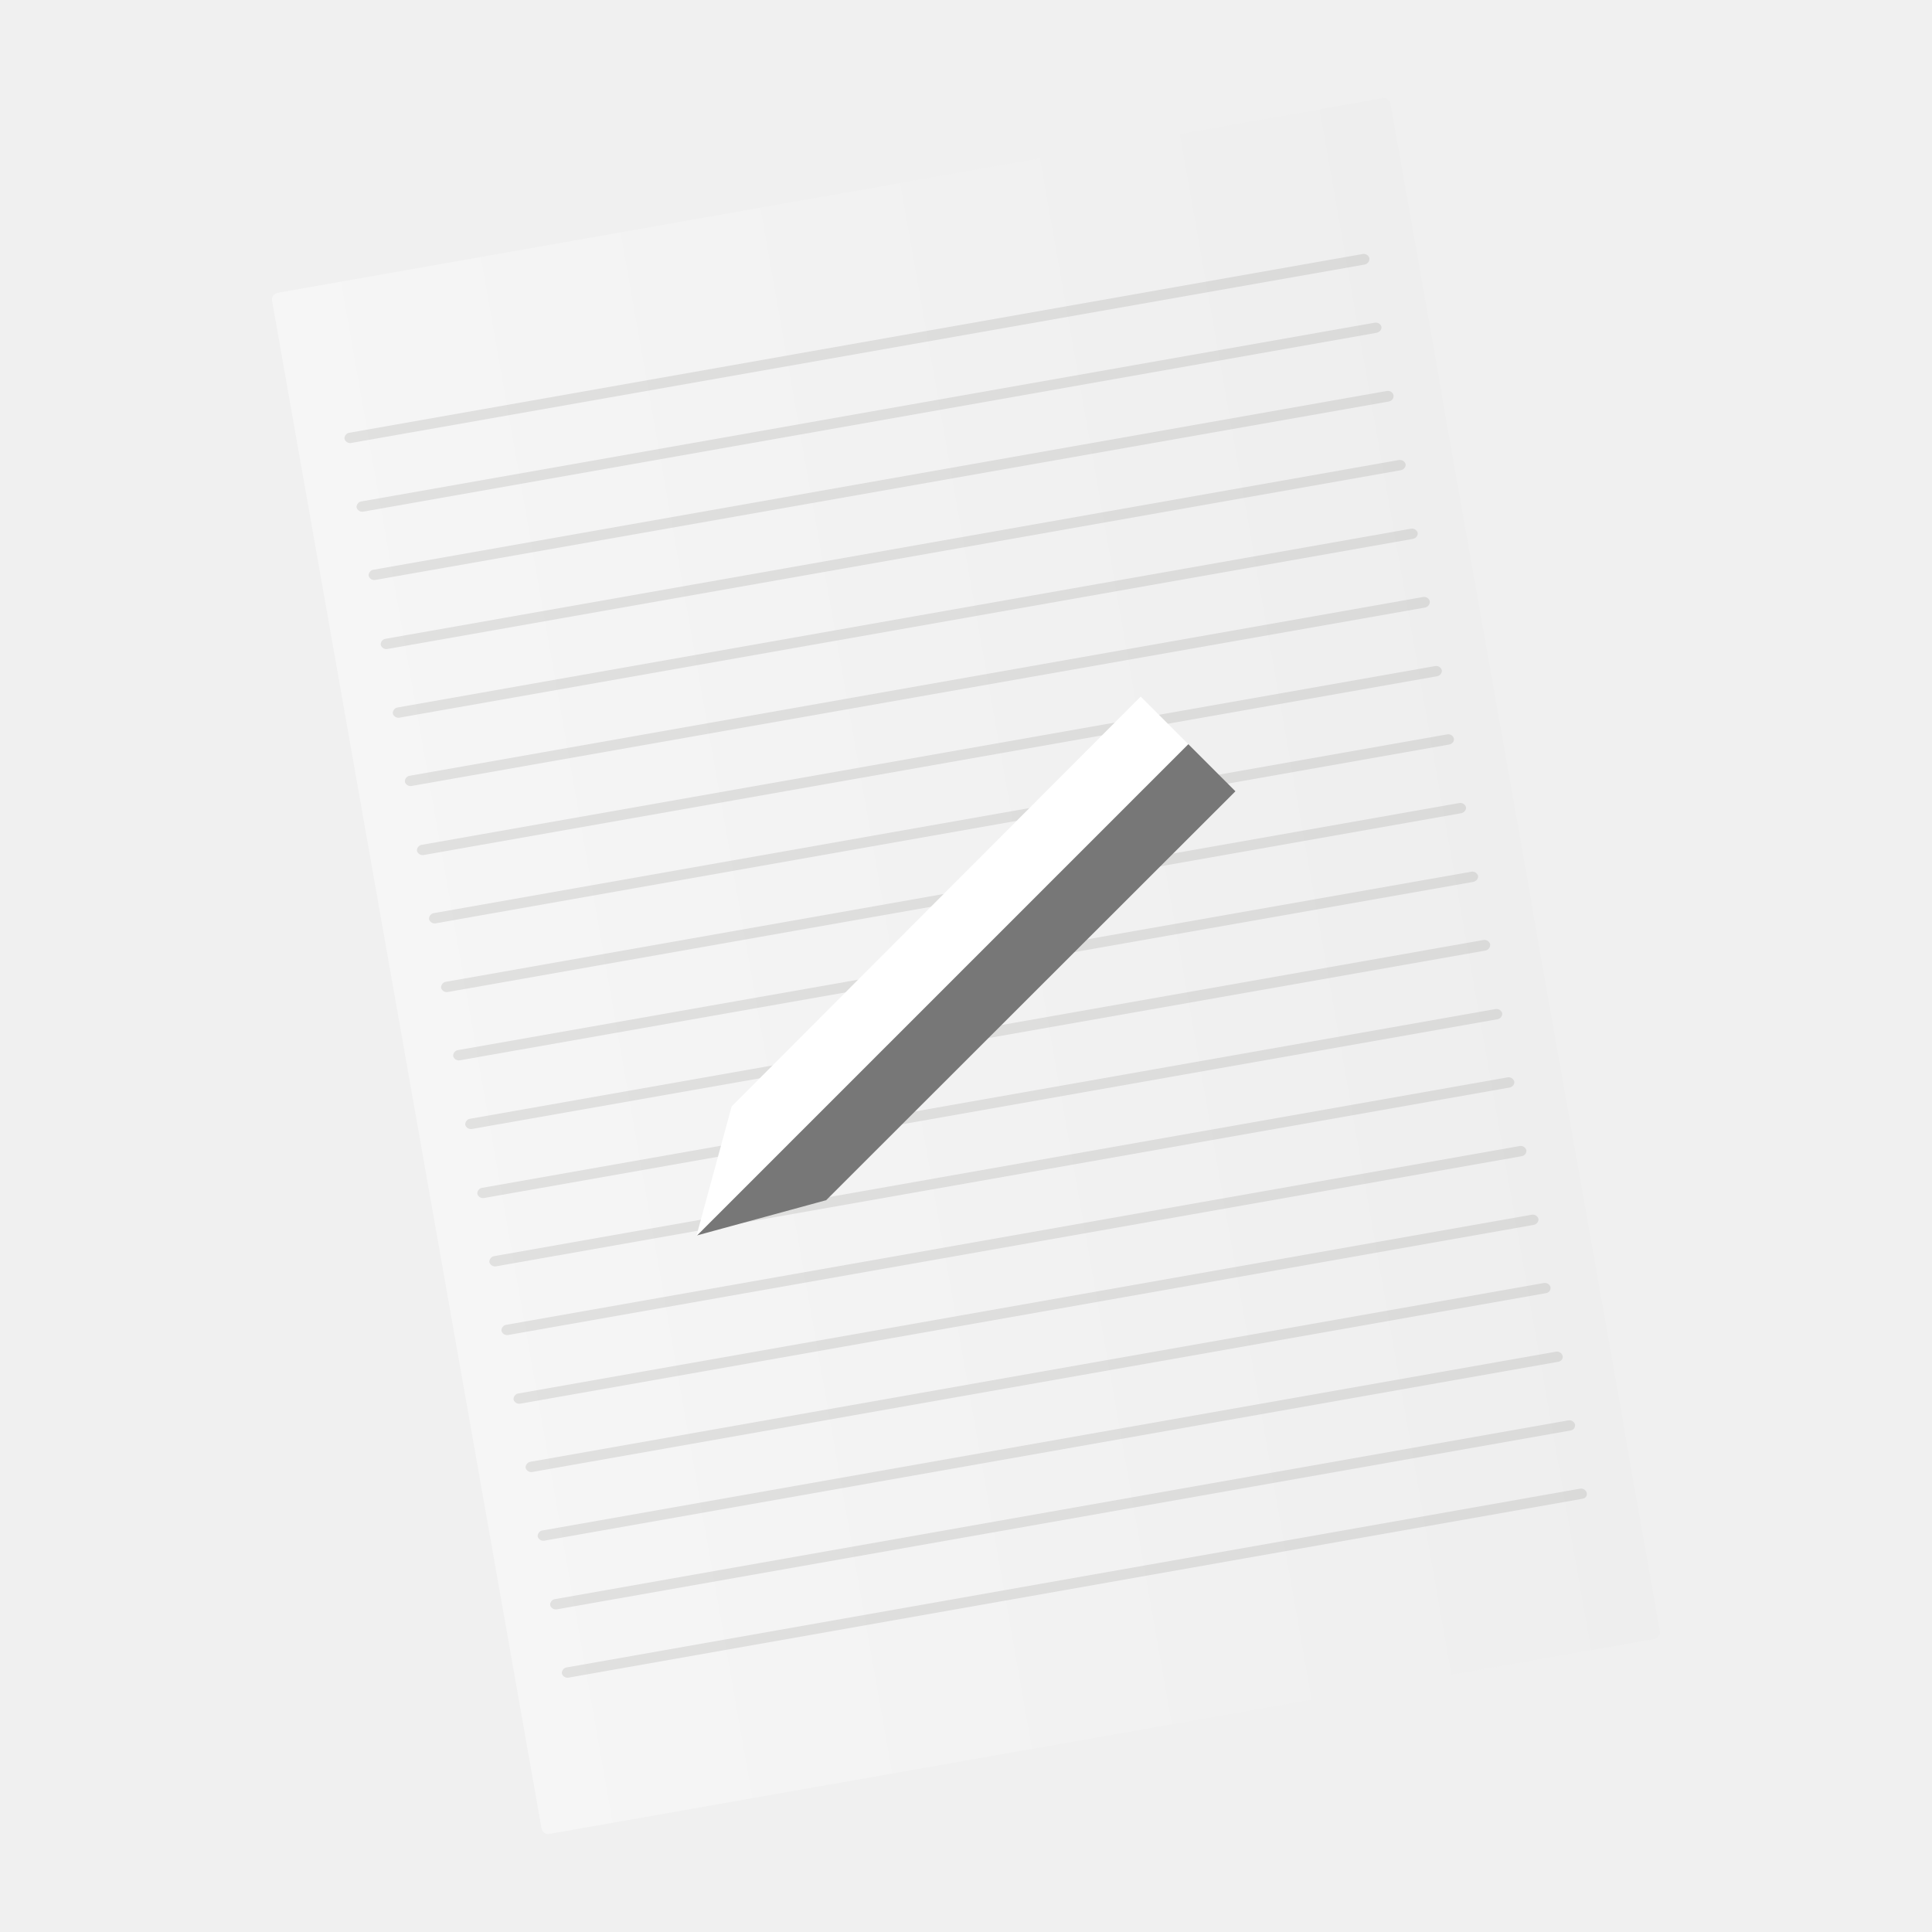
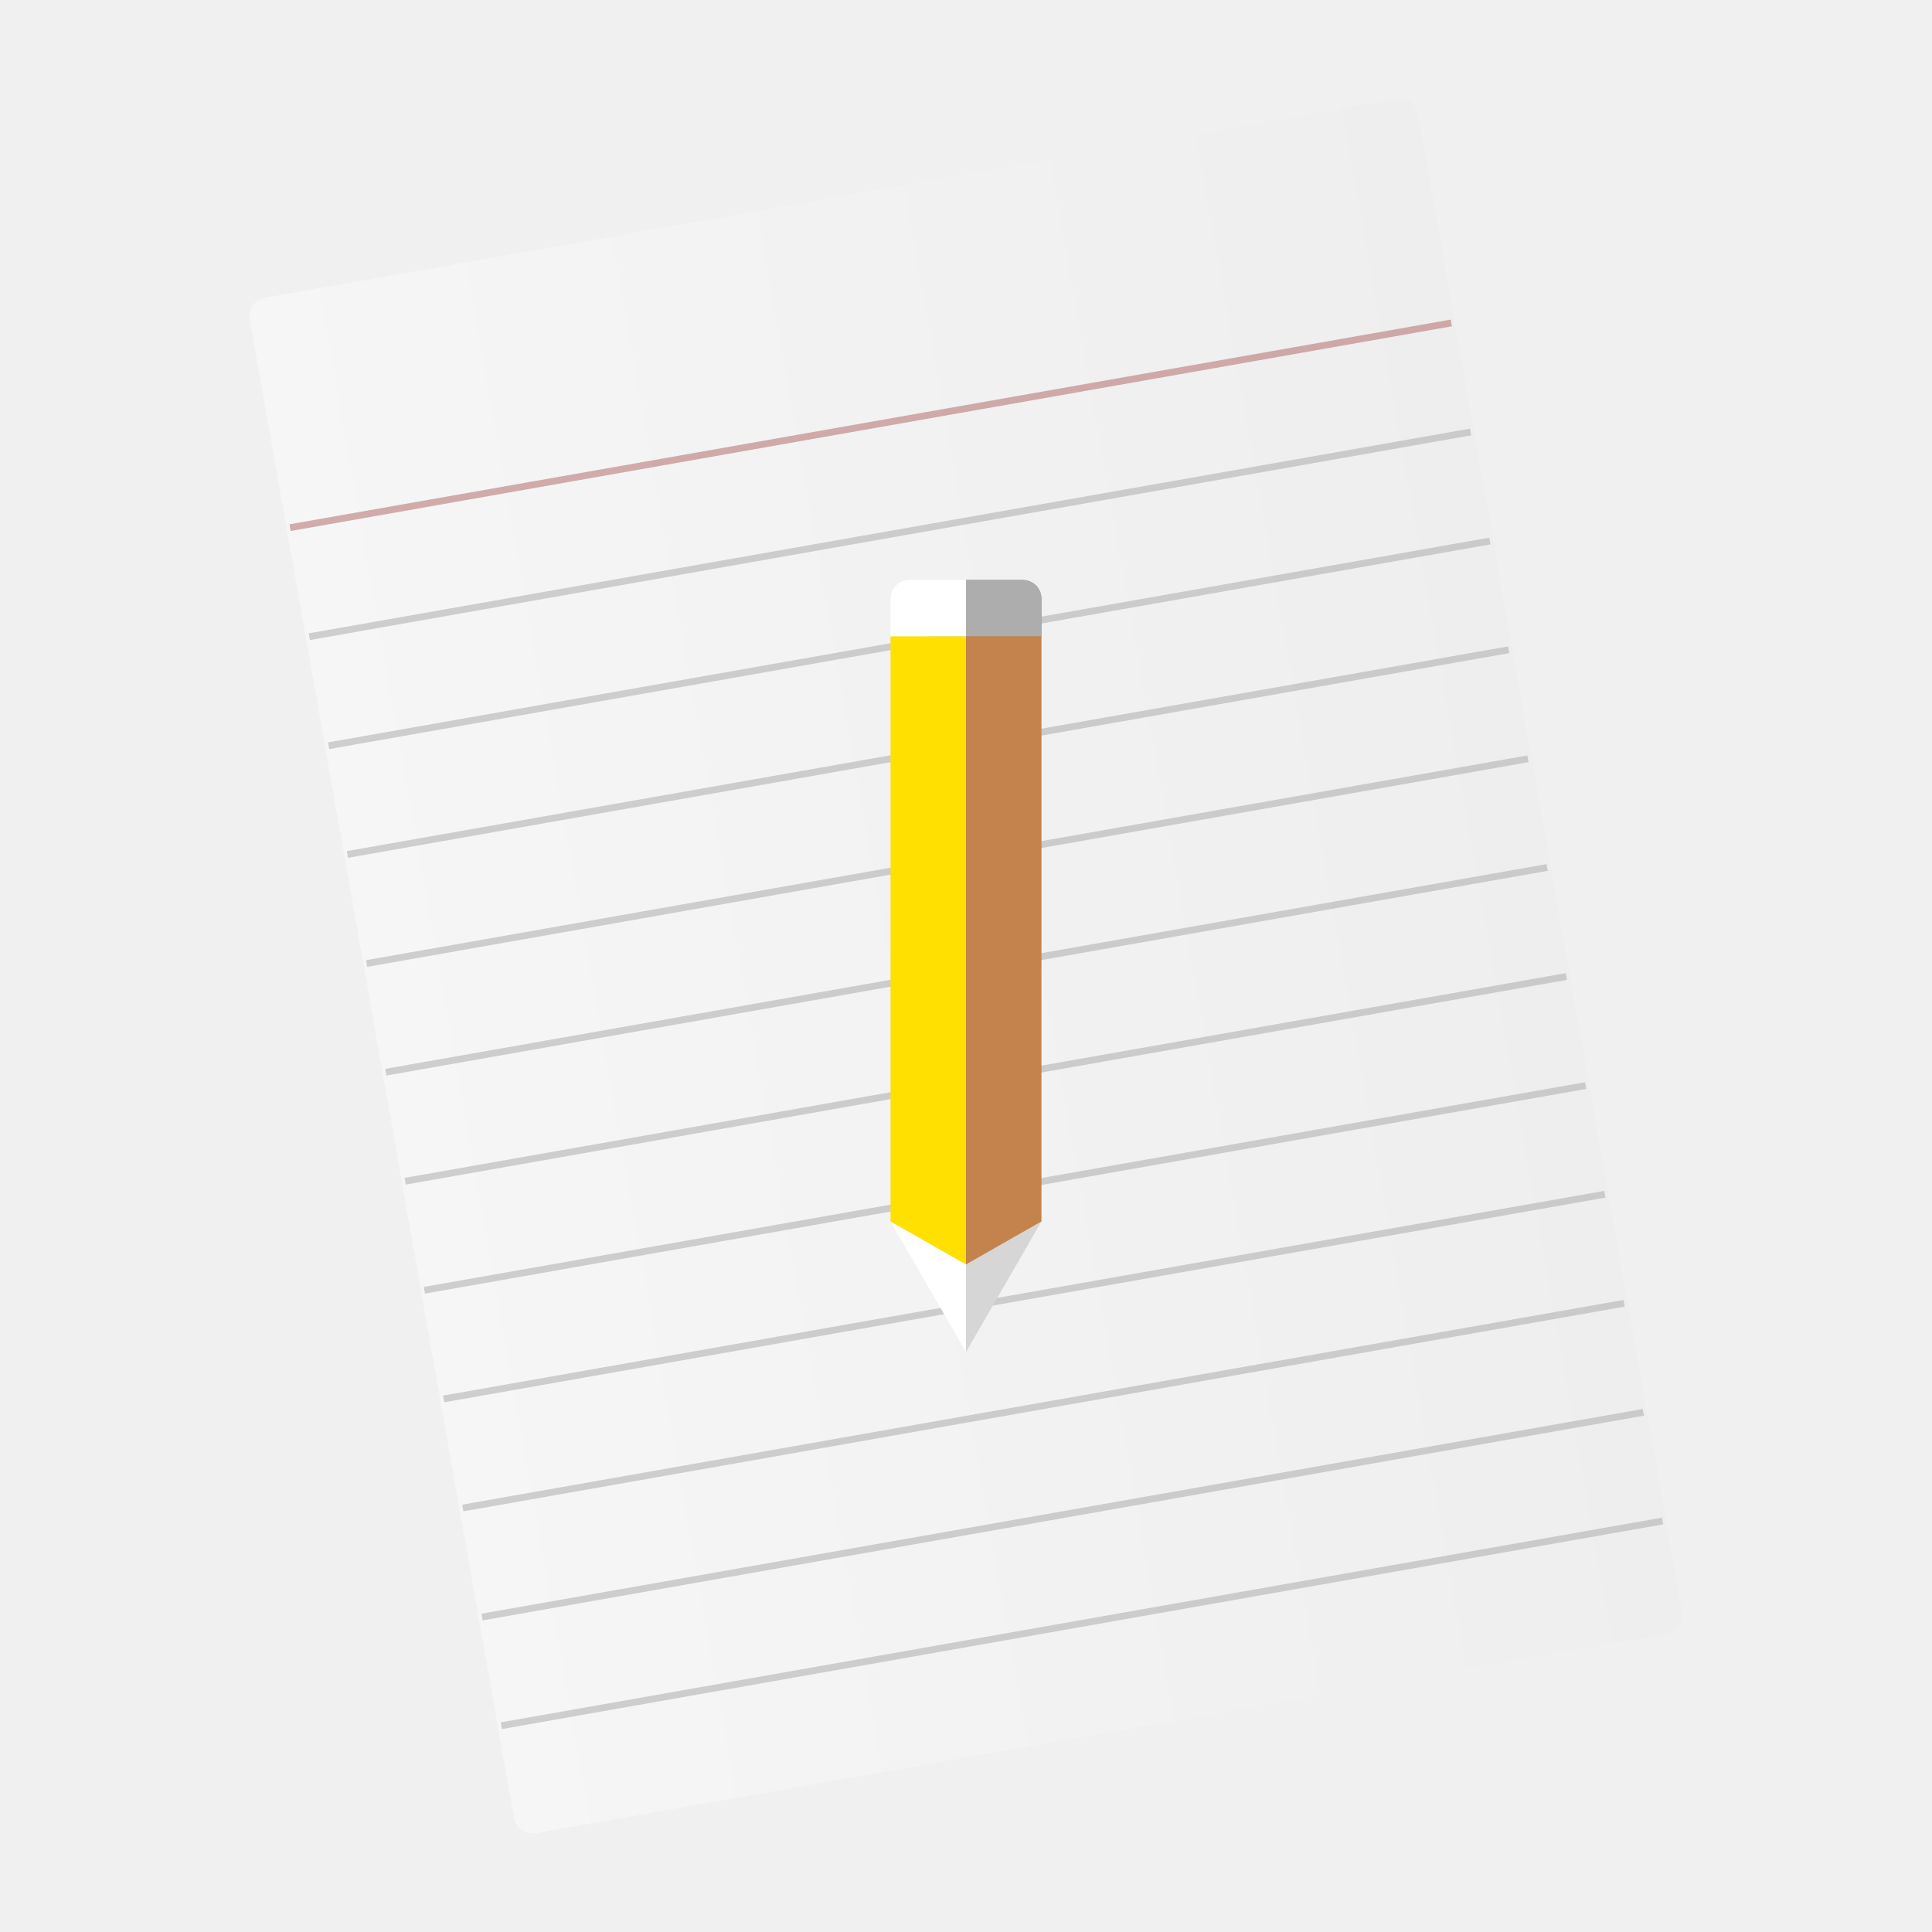
<svg xmlns="http://www.w3.org/2000/svg" version="1.1" id="Layer_1" x="0px" y="0px" viewBox="0 0 512 512" enable-background="new 0 0 512 512" xml:space="preserve">
  <g>
-     <linearGradient id="SVGID_1_" gradientUnits="userSpaceOnUse" x1="105.534" y1="256.007" x2="406.487" y2="256.007" gradientTransform="matrix(0.9848 -0.1736 -0.1736 -0.9848 48.3439 552.5734)">
+     <linearGradient id="SVGID_1_" gradientUnits="userSpaceOnUse" x1="98.837" y1="256" x2="413.163" y2="256" gradientTransform="matrix(0.9848 -0.1736 0.1736 0.9848 -40.5647 48.3431)">
      <stop offset="0" style="stop-color:#F6F6F6" />
      <stop offset="1" style="stop-color:#EEEEEE" />
    </linearGradient>
-     <path fill="url(#SVGID_1_)" d="M438.3,434.4L145.6,486c-1,0.2-1.9-0.5-2.1-1.5L72.1,79.7c-0.2-1,0.5-1.9,1.5-2.1L366.4,26   c1-0.2,1.9,0.5,2.1,1.5l71.4,404.8C440,433.2,439.3,434.2,438.3,434.4z" />
-     <g opacity="0.2">
-       <g>
-         <path fill="#8C8A88" d="M361.7,70.1L93,117.4c-0.8,0.1-1.5-0.4-1.7-1.1l0,0c-0.1-0.7,0.5-1.5,1.2-1.6l268.7-47.4     c0.8-0.1,1.5,0.4,1.7,1.1l0,0C363,69.2,362.5,69.9,361.7,70.1z" />
-       </g>
-       <g>
-         <path fill="#8C8A88" d="M364.8,88.2L96.2,135.6c-0.8,0.1-1.5-0.4-1.7-1.1l0,0c-0.1-0.7,0.5-1.5,1.2-1.6l268.7-47.4     c0.8-0.1,1.5,0.4,1.7,1.1l0,0C366.2,87.4,365.6,88,364.8,88.2z" />
-       </g>
-       <g>
-         <path fill="#8C8A88" d="M368.1,106.4L99.4,153.7c-0.8,0.1-1.5-0.4-1.7-1.1l0,0c-0.1-0.7,0.5-1.5,1.2-1.6l268.7-47.4     c0.8-0.1,1.5,0.4,1.7,1.1l0,0C369.4,105.6,368.9,106.2,368.1,106.4z" />
-       </g>
-       <g>
-         <path fill="#8C8A88" d="M371.3,124.6l-268.7,47.4c-0.8,0.1-1.5-0.4-1.7-1.1l0,0c-0.1-0.7,0.5-1.5,1.2-1.6l268.7-47.4     c0.8-0.1,1.5,0.4,1.7,1.1l0,0C372.6,123.7,372.1,124.4,371.3,124.6z" />
-       </g>
-       <g>
-         <path fill="#8C8A88" d="M374.5,142.8l-268.7,47.4c-0.8,0.1-1.5-0.4-1.7-1.1l0,0c-0.1-0.7,0.5-1.5,1.2-1.6L374,140.1     c0.8-0.1,1.5,0.4,1.7,1.1l0,0C375.8,141.9,375.3,142.6,374.5,142.8z" />
-       </g>
-       <g>
-         <path fill="#8C8A88" d="M377.7,161L109,208.3c-0.8,0.1-1.5-0.4-1.7-1.1l0,0c-0.1-0.7,0.5-1.5,1.2-1.6l268.7-47.4     c0.8-0.1,1.5,0.4,1.7,1.1l0,0C379,160.1,378.5,160.8,377.7,161z" />
-       </g>
-       <g>
-         <path fill="#8C8A88" d="M380.9,179.2l-268.7,47.4c-0.8,0.1-1.5-0.4-1.7-1.1l0,0c-0.1-0.7,0.5-1.5,1.2-1.6l268.7-47.4     c0.8-0.1,1.5,0.4,1.7,1.1l0,0C382.2,178.3,381.7,179,380.9,179.2z" />
-       </g>
-       <g>
-         <path fill="#8C8A88" d="M384.1,197.3l-268.7,47.4c-0.8,0.1-1.5-0.4-1.7-1.1l0,0c-0.1-0.7,0.5-1.5,1.2-1.6l268.7-47.4     c0.8-0.1,1.5,0.4,1.7,1.1l0,0C385.4,196.5,384.9,197.1,384.1,197.3z" />
-       </g>
-       <g>
-         <path fill="#8C8A88" d="M387.3,215.5l-268.7,47.4c-0.8,0.1-1.5-0.4-1.7-1.1l0,0c-0.1-0.7,0.5-1.5,1.2-1.6l268.7-47.4     c0.8-0.1,1.5,0.4,1.7,1.1l0,0C388.6,214.6,388.1,215.3,387.3,215.5z" />
-       </g>
-       <g>
-         <path fill="#8C8A88" d="M390.5,233.7L121.8,281c-0.8,0.1-1.5-0.4-1.7-1.1l0,0c-0.1-0.7,0.5-1.5,1.2-1.6L390,231     c0.8-0.1,1.5,0.4,1.7,1.1l0,0C391.8,232.8,391.3,233.5,390.5,233.7z" />
-       </g>
-       <g>
-         <path fill="#8C8A88" d="M393.7,251.9L125,299.2c-0.8,0.1-1.5-0.4-1.7-1.1l0,0c-0.1-0.7,0.5-1.5,1.2-1.6l268.7-47.4     c0.8-0.1,1.5,0.4,1.7,1.1l0,0C395,251,394.5,251.7,393.7,251.9z" />
-       </g>
-       <g>
-         <path fill="#8C8A88" d="M396.9,270.1l-268.7,47.4c-0.8,0.1-1.5-0.4-1.7-1.1l0,0c-0.1-0.7,0.5-1.5,1.2-1.6l268.7-47.4     c0.8-0.1,1.5,0.4,1.7,1.1l0,0C398.2,269.2,397.7,269.9,396.9,270.1z" />
-       </g>
-       <g>
-         <path fill="#8C8A88" d="M400.1,288.2l-268.7,47.4c-0.8,0.1-1.5-0.4-1.7-1.1l0,0c-0.1-0.7,0.5-1.5,1.2-1.6l268.7-47.4     c0.8-0.1,1.5,0.4,1.7,1.1l0,0C401.4,287.4,400.9,288,400.1,288.2z" />
-       </g>
-       <g>
-         <path fill="#8C8A88" d="M403.3,306.4l-268.7,47.4c-0.8,0.1-1.5-0.4-1.7-1.1l0,0c-0.1-0.7,0.5-1.5,1.2-1.6l268.7-47.4     c0.8-0.1,1.5,0.4,1.7,1.1l0,0C404.6,305.6,404.1,306.2,403.3,306.4z" />
-       </g>
-       <g>
-         <path fill="#8C8A88" d="M406.5,324.6l-268.7,47.4c-0.8,0.1-1.5-0.4-1.7-1.1l0,0c-0.1-0.7,0.5-1.5,1.2-1.6l268.7-47.4     c0.8-0.1,1.5,0.4,1.7,1.1l0,0C407.8,323.7,407.3,324.4,406.5,324.6z" />
-       </g>
-       <g>
-         <path fill="#8C8A88" d="M409.7,342.7L141,390.1c-0.8,0.1-1.5-0.4-1.7-1.1l0,0c-0.1-0.7,0.5-1.5,1.2-1.6l268.7-47.4     c0.8-0.1,1.5,0.4,1.7,1.1l0,0C411,341.9,410.5,342.6,409.7,342.7z" />
-       </g>
-       <g>
-         <path fill="#8C8A88" d="M412.9,360.9l-268.7,47.4c-0.8,0.1-1.5-0.4-1.7-1.1l0,0c-0.1-0.7,0.5-1.5,1.2-1.6l268.7-47.4     c0.8-0.1,1.5,0.4,1.7,1.1l0,0C414.3,360.1,413.7,360.8,412.9,360.9z" />
-       </g>
-       <g>
-         <path fill="#8C8A88" d="M416.2,379.1l-268.7,47.4c-0.8,0.1-1.5-0.4-1.7-1.1l0,0c-0.1-0.7,0.5-1.5,1.2-1.6l268.7-47.4     c0.8-0.1,1.5,0.4,1.7,1.1l0,0C417.5,378.3,417,379,416.2,379.1z" />
-       </g>
-       <g>
-         <path fill="#8C8A88" d="M419.3,397.2l-268.7,47.4c-0.8,0.1-1.5-0.4-1.7-1.1l0,0c-0.1-0.7,0.5-1.5,1.2-1.6l268.7-47.4     c0.8-0.1,1.5,0.4,1.7,1.1l0,0C420.7,396.5,420.1,397.1,419.3,397.2z" />
-       </g>
+     <path fill="url(#SVGID_1_)" d="M441.7,433L142,485.8c-2.7,0.5-5.3-1.3-5.8-4.1l-70-397c-0.5-2.7,1.3-5.3,4.1-5.8L370,26.2   c2.7-0.5,5.3,1.3,5.8,4.1l70,397C446.3,429.9,444.4,432.5,441.7,433z" />
+     <g opacity="0.5">
+       <rect x="74.5" y="111.8" transform="matrix(0.9848 -0.1736 0.1736 0.9848 -16.0685 41.7794)" fill="#AD6060" width="312.5" height="1.8" />
+       <rect x="79.6" y="140.7" transform="matrix(0.9848 -0.1736 0.1736 0.9848 -21.0035 43.1017)" fill="#A5A5A5" width="312.5" height="1.8" />
+       <rect x="84.7" y="169.6" transform="matrix(0.9848 -0.1736 0.1736 0.9848 -25.9385 44.4241)" fill="#A5A5A5" width="312.5" height="1.8" />
+       <rect x="89.7" y="198.4" transform="matrix(0.9848 -0.1736 0.1736 0.9848 -30.8735 45.7464)" fill="#A5A5A5" width="312.5" height="1.8" />
+       <rect x="94.8" y="227.3" transform="matrix(0.9848 -0.1736 0.1736 0.9848 -35.8084 47.0687)" fill="#A5A5A5" width="312.5" height="1.8" />
+       <rect x="99.9" y="256.1" transform="matrix(0.9848 -0.1736 0.1736 0.9848 -40.7434 48.391)" fill="#A5A5A5" width="312.5" height="1.8" />
+       <rect x="105" y="285" transform="matrix(0.9848 -0.1736 0.1736 0.9848 -45.6784 49.7134)" fill="#A5A5A5" width="312.5" height="1.8" />
+       <rect x="110.1" y="313.9" transform="matrix(0.9848 -0.1736 0.1736 0.9848 -50.6134 51.0357)" fill="#A5A5A5" width="312.5" height="1.8" />
+       <rect x="115.2" y="342.7" transform="matrix(0.9848 -0.1736 0.1736 0.9848 -55.5484 52.358)" fill="#A5A5A5" width="312.5" height="1.8" />
+       <rect x="120.3" y="371.6" transform="matrix(0.9848 -0.1736 0.1736 0.9848 -60.4833 53.6803)" fill="#A5A5A5" width="312.5" height="1.8" />
+       <rect x="125.4" y="400.5" transform="matrix(0.9848 -0.1736 0.1736 0.9848 -65.4183 55.0026)" fill="#A5A5A5" width="312.5" height="1.8" />
+       <rect x="130.5" y="429.3" transform="matrix(0.9848 -0.1736 0.1736 0.9848 -70.3533 56.325)" fill="#A5A5A5" width="312.5" height="1.8" />
    </g>
  </g>
-   <g id="Layer_2_1_">
+   <g>
    <g>
-       <polygon fill="#777777" points="218.8,318.1 218.9,318.1 327.4,209.7 314.9,197.2 184.7,327.4   " />
-       <polygon fill="#FFFFFF" points="193.9,293.2 193.9,293.2 184.6,327.4 184.7,327.4 314.9,197.2 302.3,184.6   " />
+       <polygon fill="#D6D6D6" points="256,358.3 276,323.7 256,335.1   " />
+       <path fill="#C4834D" d="M256,153.7v170v11.4l20-11.4v-165c0-2.8-2.2-5-5-5H256z" />
+       <polygon fill="#FFFFFF" points="236,323.7 256,358.3 256,335.1   " />
+     </g>
+     <g>
+       <polygon fill="#FFE000" points="236,323.7 256,335.1 256,168.6 236,168.6   " />
+       <path fill="#ADADAD" d="M271,153.7h-15v14.9h20v-9.9C276,155.9,273.8,153.7,271,153.7z" />
+       <path fill="#FFFFFF" d="M236,158.7v9.9h20v-14.9h-15C238.2,153.7,236,155.9,236,158.7z" />
    </g>
  </g>
</svg>
